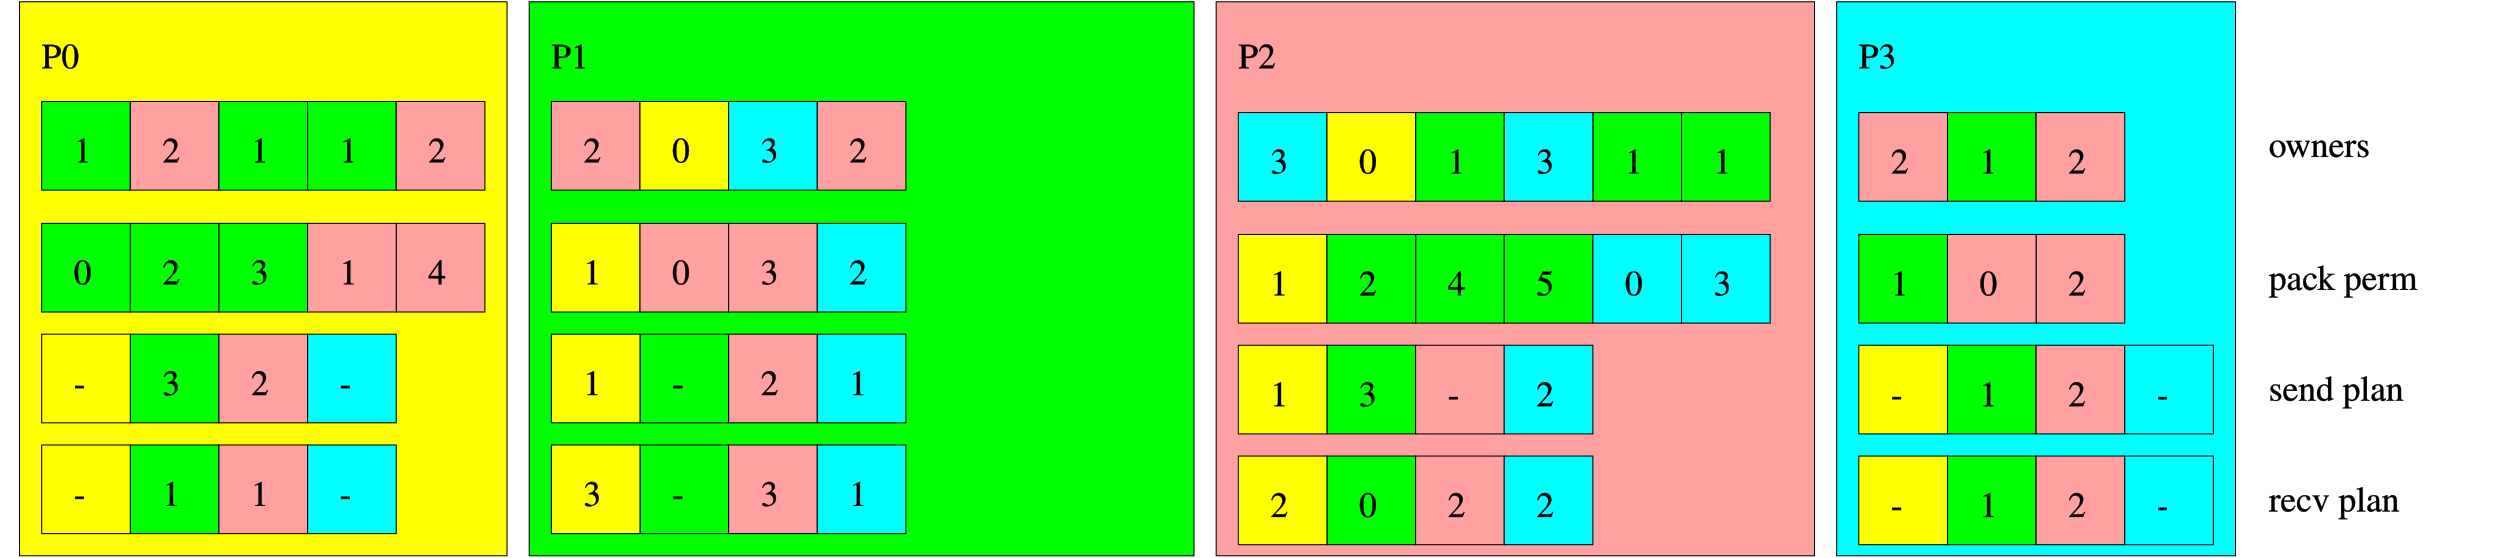
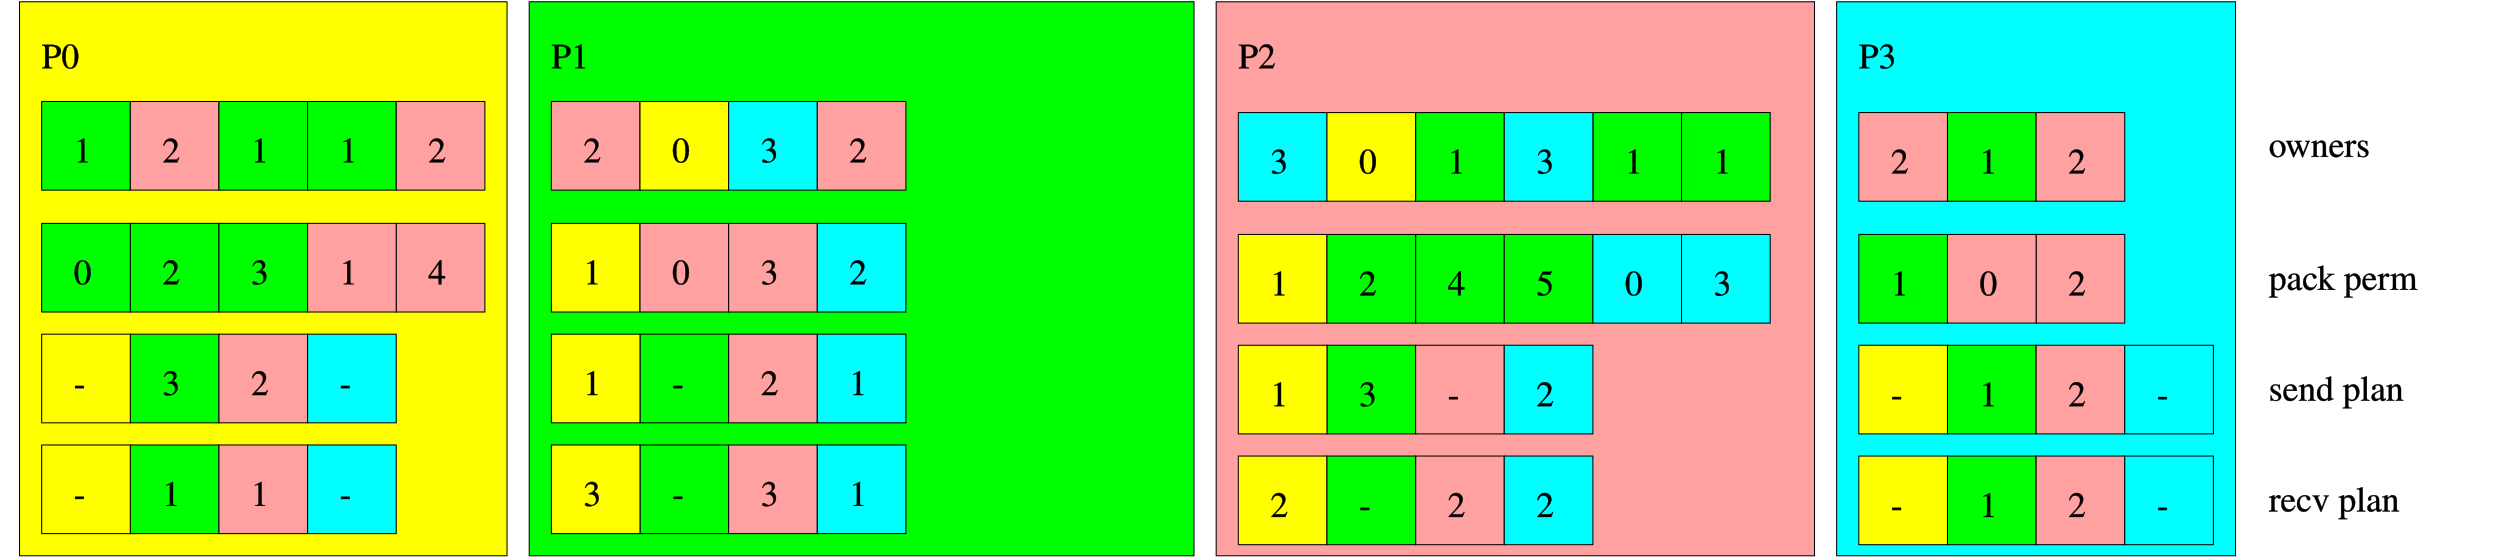
<svg xmlns="http://www.w3.org/2000/svg" width="13.9in" height="3.1in" viewBox="588 3588 16682 3774">
  <g style="stroke-width:.025in; stroke:black; fill:none">
    <rect x="600" y="3600" width="3300" height="3750" rx="0" style="stroke:#000000;stroke-width:7; stroke-linejoin:miter; stroke-linecap:butt; fill:#ffff00; " />
    <rect x="4050" y="3600" width="4500" height="3750" rx="0" style="stroke:#000000;stroke-width:7; stroke-linejoin:miter; stroke-linecap:butt; fill:#00ff00; " />
+     <rect x="12900" y="3600" width="2700" height="3750" rx="0" style="stroke:#000000;stroke-width:7; stroke-linejoin:miter; stroke-linecap:butt; fill:#00ffff; " />
    <rect x="8700" y="3600" width="4050" height="3750" rx="0" style="stroke:#000000;stroke-width:7; stroke-linejoin:miter; stroke-linecap:butt; fill:#ffa1a1; " />
-     <rect x="12900" y="3600" width="2700" height="3750" rx="0" style="stroke:#000000;stroke-width:7; stroke-linejoin:miter; stroke-linecap:butt; fill:#00ffff; " />
    <rect x="750" y="4275" width="600" height="600" rx="0" style="stroke:#000000;stroke-width:7; stroke-linejoin:miter; stroke-linecap:butt; fill:#00ff00; " />
    <text xml:space="preserve" x="967" y="4687" stroke="#000000" fill="#000000" font-family="Times" font-style="normal" font-weight="normal" font-size="240" text-anchor="start">1</text>
    <rect x="1350" y="4275" width="600" height="600" rx="0" style="stroke:#000000;stroke-width:7; stroke-linejoin:miter; stroke-linecap:butt; fill:#ffa1a1; " />
    <text xml:space="preserve" x="1567" y="4687" stroke="#000000" fill="#000000" font-family="Times" font-style="normal" font-weight="normal" font-size="240" text-anchor="start">2</text>
    <rect x="1950" y="4275" width="600" height="600" rx="0" style="stroke:#000000;stroke-width:7; stroke-linejoin:miter; stroke-linecap:butt; fill:#00ff00; " />
    <text xml:space="preserve" x="2167" y="4687" stroke="#000000" fill="#000000" font-family="Times" font-style="normal" font-weight="normal" font-size="240" text-anchor="start">1</text>
    <rect x="2550" y="4275" width="600" height="600" rx="0" style="stroke:#000000;stroke-width:7; stroke-linejoin:miter; stroke-linecap:butt; fill:#00ff00; " />
    <text xml:space="preserve" x="2767" y="4687" stroke="#000000" fill="#000000" font-family="Times" font-style="normal" font-weight="normal" font-size="240" text-anchor="start">1</text>
    <rect x="3150" y="4275" width="600" height="600" rx="0" style="stroke:#000000;stroke-width:7; stroke-linejoin:miter; stroke-linecap:butt; fill:#ffa1a1; " />
    <text xml:space="preserve" x="3367" y="4687" stroke="#000000" fill="#000000" font-family="Times" font-style="normal" font-weight="normal" font-size="240" text-anchor="start">2</text>
    <rect x="8850" y="4350" width="600" height="600" rx="0" style="stroke:#000000;stroke-width:7; stroke-linejoin:miter; stroke-linecap:butt; fill:#00ffff; " />
    <text xml:space="preserve" x="9067" y="4762" stroke="#000000" fill="#000000" font-family="Times" font-style="normal" font-weight="normal" font-size="240" text-anchor="start">3</text>
    <rect x="10050" y="4350" width="600" height="600" rx="0" style="stroke:#000000;stroke-width:7; stroke-linejoin:miter; stroke-linecap:butt; fill:#00ff00; " />
    <text xml:space="preserve" x="10267" y="4762" stroke="#000000" fill="#000000" font-family="Times" font-style="normal" font-weight="normal" font-size="240" text-anchor="start">1</text>
    <rect x="11250" y="4350" width="600" height="600" rx="0" style="stroke:#000000;stroke-width:7; stroke-linejoin:miter; stroke-linecap:butt; fill:#00ff00; " />
    <text xml:space="preserve" x="11467" y="4762" stroke="#000000" fill="#000000" font-family="Times" font-style="normal" font-weight="normal" font-size="240" text-anchor="start">1</text>
    <rect x="11850" y="4350" width="600" height="600" rx="0" style="stroke:#000000;stroke-width:7; stroke-linejoin:miter; stroke-linecap:butt; fill:#00ff00; " />
    <text xml:space="preserve" x="12067" y="4762" stroke="#000000" fill="#000000" font-family="Times" font-style="normal" font-weight="normal" font-size="240" text-anchor="start">1</text>
    <rect x="10650" y="4350" width="600" height="600" rx="0" style="stroke:#000000;stroke-width:7; stroke-linejoin:miter; stroke-linecap:butt; fill:#00ffff; " />
    <text xml:space="preserve" x="10867" y="4762" stroke="#000000" fill="#000000" font-family="Times" font-style="normal" font-weight="normal" font-size="240" text-anchor="start">3</text>
    <rect x="9450" y="4350" width="600" height="600" rx="0" style="stroke:#000000;stroke-width:7; stroke-linejoin:miter; stroke-linecap:butt; fill:#ffff00; " />
    <rect x="13650" y="4350" width="600" height="600" rx="0" style="stroke:#000000;stroke-width:7; stroke-linejoin:miter; stroke-linecap:butt; fill:#00ff00; " />
    <text xml:space="preserve" x="13867" y="4762" stroke="#000000" fill="#000000" font-family="Times" font-style="normal" font-weight="normal" font-size="240" text-anchor="start">1</text>
    <rect x="13050" y="4350" width="600" height="600" rx="0" style="stroke:#000000;stroke-width:7; stroke-linejoin:miter; stroke-linecap:butt; fill:#ffa1a1; " />
    <text xml:space="preserve" x="13267" y="4762" stroke="#000000" fill="#000000" font-family="Times" font-style="normal" font-weight="normal" font-size="240" text-anchor="start">2</text>
    <rect x="14250" y="4350" width="600" height="600" rx="0" style="stroke:#000000;stroke-width:7; stroke-linejoin:miter; stroke-linecap:butt; fill:#ffa1a1; " />
    <text xml:space="preserve" x="14467" y="4762" stroke="#000000" fill="#000000" font-family="Times" font-style="normal" font-weight="normal" font-size="240" text-anchor="start">2</text>
    <rect x="3150" y="5100" width="600" height="600" rx="0" style="stroke:#000000;stroke-width:7; stroke-linejoin:miter; stroke-linecap:butt; fill:#ffa1a1; " />
    <text xml:space="preserve" x="3367" y="5512" stroke="#000000" fill="#000000" font-family="Times" font-style="normal" font-weight="normal" font-size="240" text-anchor="start">4</text>
    <rect x="1350" y="5100" width="600" height="600" rx="0" style="stroke:#000000;stroke-width:7; stroke-linejoin:miter; stroke-linecap:butt; fill:#00ff00; " />
    <text xml:space="preserve" x="1567" y="5512" stroke="#000000" fill="#000000" font-family="Times" font-style="normal" font-weight="normal" font-size="240" text-anchor="start">2</text>
    <rect x="1950" y="5100" width="600" height="600" rx="0" style="stroke:#000000;stroke-width:7; stroke-linejoin:miter; stroke-linecap:butt; fill:#00ff00; " />
    <text xml:space="preserve" x="2167" y="5512" stroke="#000000" fill="#000000" font-family="Times" font-style="normal" font-weight="normal" font-size="240" text-anchor="start">3</text>
    <rect x="750" y="5100" width="600" height="600" rx="0" style="stroke:#000000;stroke-width:7; stroke-linejoin:miter; stroke-linecap:butt; fill:#00ff00; " />
    <text xml:space="preserve" x="967" y="5512" stroke="#000000" fill="#000000" font-family="Times" font-style="normal" font-weight="normal" font-size="240" text-anchor="start">0</text>
    <rect x="2550" y="5100" width="600" height="600" rx="0" style="stroke:#000000;stroke-width:7; stroke-linejoin:miter; stroke-linecap:butt; fill:#ffa1a1; " />
    <text xml:space="preserve" x="2767" y="5512" stroke="#000000" fill="#000000" font-family="Times" font-style="normal" font-weight="normal" font-size="240" text-anchor="start">1</text>
    <rect x="4200" y="4275" width="600" height="600" rx="0" style="stroke:#000000;stroke-width:7; stroke-linejoin:miter; stroke-linecap:butt; fill:#ffa1a1; " />
    <text xml:space="preserve" x="4417" y="4687" stroke="#000000" fill="#000000" font-family="Times" font-style="normal" font-weight="normal" font-size="240" text-anchor="start">2</text>
    <rect x="4800" y="4275" width="600" height="600" rx="0" style="stroke:#000000;stroke-width:7; stroke-linejoin:miter; stroke-linecap:butt; fill:#ffff00; " />
    <rect x="5400" y="4275" width="600" height="600" rx="0" style="stroke:#000000;stroke-width:7; stroke-linejoin:miter; stroke-linecap:butt; fill:#00ffff; " />
    <text xml:space="preserve" x="5617" y="4687" stroke="#000000" fill="#000000" font-family="Times" font-style="normal" font-weight="normal" font-size="240" text-anchor="start">3</text>
    <rect x="6000" y="4275" width="600" height="600" rx="0" style="stroke:#000000;stroke-width:7; stroke-linejoin:miter; stroke-linecap:butt; fill:#ffa1a1; " />
    <text xml:space="preserve" x="6217" y="4687" stroke="#000000" fill="#000000" font-family="Times" font-style="normal" font-weight="normal" font-size="240" text-anchor="start">2</text>
    <rect x="4200" y="5100" width="600" height="600" rx="0" style="stroke:#000000;stroke-width:7; stroke-linejoin:miter; stroke-linecap:butt; fill:#ffff00; " />
    <rect x="4800" y="5100" width="600" height="600" rx="0" style="stroke:#000000;stroke-width:7; stroke-linejoin:miter; stroke-linecap:butt; fill:#ffa1a1; " />
    <text xml:space="preserve" x="5017" y="5512" stroke="#000000" fill="#000000" font-family="Times" font-style="normal" font-weight="normal" font-size="240" text-anchor="start">0</text>
    <rect x="5400" y="5100" width="600" height="600" rx="0" style="stroke:#000000;stroke-width:7; stroke-linejoin:miter; stroke-linecap:butt; fill:#ffa1a1; " />
    <text xml:space="preserve" x="5617" y="5512" stroke="#000000" fill="#000000" font-family="Times" font-style="normal" font-weight="normal" font-size="240" text-anchor="start">3</text>
    <rect x="6000" y="5100" width="600" height="600" rx="0" style="stroke:#000000;stroke-width:7; stroke-linejoin:miter; stroke-linecap:butt; fill:#00ffff; " />
    <text xml:space="preserve" x="6217" y="5512" stroke="#000000" fill="#000000" font-family="Times" font-style="normal" font-weight="normal" font-size="240" text-anchor="start">2</text>
    <rect x="8850" y="5175" width="600" height="600" rx="0" style="stroke:#000000;stroke-width:7; stroke-linejoin:miter; stroke-linecap:butt; fill:#ffff00; " />
    <rect x="10050" y="5175" width="600" height="600" rx="0" style="stroke:#000000;stroke-width:7; stroke-linejoin:miter; stroke-linecap:butt; fill:#00ff00; " />
    <text xml:space="preserve" x="10267" y="5587" stroke="#000000" fill="#000000" font-family="Times" font-style="normal" font-weight="normal" font-size="240" text-anchor="start">4</text>
    <rect x="10650" y="5175" width="600" height="600" rx="0" style="stroke:#000000;stroke-width:7; stroke-linejoin:miter; stroke-linecap:butt; fill:#00ff00; " />
    <text xml:space="preserve" x="10867" y="5587" stroke="#000000" fill="#000000" font-family="Times" font-style="normal" font-weight="normal" font-size="240" text-anchor="start">5</text>
    <rect x="11250" y="5175" width="600" height="600" rx="0" style="stroke:#000000;stroke-width:7; stroke-linejoin:miter; stroke-linecap:butt; fill:#00ffff; " />
    <text xml:space="preserve" x="11467" y="5587" stroke="#000000" fill="#000000" font-family="Times" font-style="normal" font-weight="normal" font-size="240" text-anchor="start">0</text>
    <rect x="11850" y="5175" width="600" height="600" rx="0" style="stroke:#000000;stroke-width:7; stroke-linejoin:miter; stroke-linecap:butt; fill:#00ffff; " />
    <text xml:space="preserve" x="12067" y="5587" stroke="#000000" fill="#000000" font-family="Times" font-style="normal" font-weight="normal" font-size="240" text-anchor="start">3</text>
    <rect x="9450" y="5175" width="600" height="600" rx="0" style="stroke:#000000;stroke-width:7; stroke-linejoin:miter; stroke-linecap:butt; fill:#00ff00; " />
    <text xml:space="preserve" x="9667" y="5587" stroke="#000000" fill="#000000" font-family="Times" font-style="normal" font-weight="normal" font-size="240" text-anchor="start">2</text>
    <rect x="14250" y="5175" width="600" height="600" rx="0" style="stroke:#000000;stroke-width:7; stroke-linejoin:miter; stroke-linecap:butt; fill:#ffa1a1; " />
    <text xml:space="preserve" x="14467" y="5587" stroke="#000000" fill="#000000" font-family="Times" font-style="normal" font-weight="normal" font-size="240" text-anchor="start">2</text>
    <rect x="13650" y="5175" width="600" height="600" rx="0" style="stroke:#000000;stroke-width:7; stroke-linejoin:miter; stroke-linecap:butt; fill:#ffa1a1; " />
    <text xml:space="preserve" x="13867" y="5587" stroke="#000000" fill="#000000" font-family="Times" font-style="normal" font-weight="normal" font-size="240" text-anchor="start">0</text>
    <rect x="13050" y="5175" width="600" height="600" rx="0" style="stroke:#000000;stroke-width:7; stroke-linejoin:miter; stroke-linecap:butt; fill:#00ff00; " />
    <text xml:space="preserve" x="13267" y="5587" stroke="#000000" fill="#000000" font-family="Times" font-style="normal" font-weight="normal" font-size="240" text-anchor="start">1</text>
    <rect x="1350" y="5850" width="600" height="600" rx="0" style="stroke:#000000;stroke-width:7; stroke-linejoin:miter; stroke-linecap:butt; fill:#00ff00; " />
    <text xml:space="preserve" x="1567" y="6262" stroke="#000000" fill="#000000" font-family="Times" font-style="normal" font-weight="normal" font-size="240" text-anchor="start">3</text>
    <rect x="1950" y="5850" width="600" height="600" rx="0" style="stroke:#000000;stroke-width:7; stroke-linejoin:miter; stroke-linecap:butt; fill:#ffa1a1; " />
    <text xml:space="preserve" x="2167" y="6262" stroke="#000000" fill="#000000" font-family="Times" font-style="normal" font-weight="normal" font-size="240" text-anchor="start">2</text>
    <rect x="750" y="5850" width="600" height="600" rx="0" style="stroke:#000000;stroke-width:7; stroke-linejoin:miter; stroke-linecap:butt; fill:#ffff00; " />
    <rect x="2550" y="5850" width="600" height="600" rx="0" style="stroke:#000000;stroke-width:7; stroke-linejoin:miter; stroke-linecap:butt; fill:#00ffff; " />
    <text xml:space="preserve" x="2767" y="6262" stroke="#000000" fill="#000000" font-family="Times" font-style="normal" font-weight="normal" font-size="240" text-anchor="start">-</text>
    <rect x="1350" y="6600" width="600" height="600" rx="0" style="stroke:#000000;stroke-width:7; stroke-linejoin:miter; stroke-linecap:butt; fill:#00ff00; " />
    <text xml:space="preserve" x="1567" y="7012" stroke="#000000" fill="#000000" font-family="Times" font-style="normal" font-weight="normal" font-size="240" text-anchor="start">1</text>
    <rect x="1950" y="6600" width="600" height="600" rx="0" style="stroke:#000000;stroke-width:7; stroke-linejoin:miter; stroke-linecap:butt; fill:#ffa1a1; " />
    <text xml:space="preserve" x="2167" y="7012" stroke="#000000" fill="#000000" font-family="Times" font-style="normal" font-weight="normal" font-size="240" text-anchor="start">1</text>
    <rect x="750" y="6600" width="600" height="600" rx="0" style="stroke:#000000;stroke-width:7; stroke-linejoin:miter; stroke-linecap:butt; fill:#ffff00; " />
    <rect x="2550" y="6600" width="600" height="600" rx="0" style="stroke:#000000;stroke-width:7; stroke-linejoin:miter; stroke-linecap:butt; fill:#00ffff; " />
    <text xml:space="preserve" x="2767" y="7012" stroke="#000000" fill="#000000" font-family="Times" font-style="normal" font-weight="normal" font-size="240" text-anchor="start">-</text>
    <rect x="4800" y="5850" width="600" height="600" rx="0" style="stroke:#000000;stroke-width:7; stroke-linejoin:miter; stroke-linecap:butt; fill:#00ff00; " />
    <text xml:space="preserve" x="5017" y="6262" stroke="#000000" fill="#000000" font-family="Times" font-style="normal" font-weight="normal" font-size="240" text-anchor="start">-</text>
    <rect x="5400" y="5850" width="600" height="600" rx="0" style="stroke:#000000;stroke-width:7; stroke-linejoin:miter; stroke-linecap:butt; fill:#ffa1a1; " />
    <text xml:space="preserve" x="5617" y="6262" stroke="#000000" fill="#000000" font-family="Times" font-style="normal" font-weight="normal" font-size="240" text-anchor="start">2</text>
    <rect x="4200" y="5850" width="600" height="600" rx="0" style="stroke:#000000;stroke-width:7; stroke-linejoin:miter; stroke-linecap:butt; fill:#ffff00; " />
    <rect x="6000" y="5850" width="600" height="600" rx="0" style="stroke:#000000;stroke-width:7; stroke-linejoin:miter; stroke-linecap:butt; fill:#00ffff; " />
    <text xml:space="preserve" x="6217" y="6262" stroke="#000000" fill="#000000" font-family="Times" font-style="normal" font-weight="normal" font-size="240" text-anchor="start">1</text>
    <rect x="4800" y="6600" width="600" height="600" rx="0" style="stroke:#000000;stroke-width:7; stroke-linejoin:miter; stroke-linecap:butt; fill:#00ff00; " />
    <text xml:space="preserve" x="5017" y="7012" stroke="#000000" fill="#000000" font-family="Times" font-style="normal" font-weight="normal" font-size="240" text-anchor="start">-</text>
    <rect x="5400" y="6600" width="600" height="600" rx="0" style="stroke:#000000;stroke-width:7; stroke-linejoin:miter; stroke-linecap:butt; fill:#ffa1a1; " />
    <text xml:space="preserve" x="5617" y="7012" stroke="#000000" fill="#000000" font-family="Times" font-style="normal" font-weight="normal" font-size="240" text-anchor="start">3</text>
    <rect x="6000" y="6600" width="600" height="600" rx="0" style="stroke:#000000;stroke-width:7; stroke-linejoin:miter; stroke-linecap:butt; fill:#00ffff; " />
    <text xml:space="preserve" x="6217" y="7012" stroke="#000000" fill="#000000" font-family="Times" font-style="normal" font-weight="normal" font-size="240" text-anchor="start">1</text>
    <rect x="4200" y="6600" width="600" height="600" rx="0" style="stroke:#000000;stroke-width:7; stroke-linejoin:miter; stroke-linecap:butt; fill:#ffff00; " />
    <rect x="9450" y="5925" width="600" height="600" rx="0" style="stroke:#000000;stroke-width:7; stroke-linejoin:miter; stroke-linecap:butt; fill:#00ff00; " />
    <text xml:space="preserve" x="9667" y="6337" stroke="#000000" fill="#000000" font-family="Times" font-style="normal" font-weight="normal" font-size="240" text-anchor="start">3</text>
    <rect x="10050" y="5925" width="600" height="600" rx="0" style="stroke:#000000;stroke-width:7; stroke-linejoin:miter; stroke-linecap:butt; fill:#ffa1a1; " />
    <text xml:space="preserve" x="10267" y="6337" stroke="#000000" fill="#000000" font-family="Times" font-style="normal" font-weight="normal" font-size="240" text-anchor="start">-</text>
    <rect x="8850" y="5925" width="600" height="600" rx="0" style="stroke:#000000;stroke-width:7; stroke-linejoin:miter; stroke-linecap:butt; fill:#ffff00; " />
    <rect x="10650" y="5925" width="600" height="600" rx="0" style="stroke:#000000;stroke-width:7; stroke-linejoin:miter; stroke-linecap:butt; fill:#00ffff; " />
    <text xml:space="preserve" x="10867" y="6337" stroke="#000000" fill="#000000" font-family="Times" font-style="normal" font-weight="normal" font-size="240" text-anchor="start">2</text>
-     <rect x="9450" y="6675" width="600" height="600" rx="0" style="stroke:#000000;stroke-width:7; stroke-linejoin:miter; stroke-linecap:butt; fill:#00ff00; " />
-     <text xml:space="preserve" x="9667" y="7087" stroke="#000000" fill="#000000" font-family="Times" font-style="normal" font-weight="normal" font-size="240" text-anchor="start">0</text>
-     <rect x="10050" y="6675" width="600" height="600" rx="0" style="stroke:#000000;stroke-width:7; stroke-linejoin:miter; stroke-linecap:butt; fill:#ffa1a1; " />
-     <text xml:space="preserve" x="10267" y="7087" stroke="#000000" fill="#000000" font-family="Times" font-style="normal" font-weight="normal" font-size="240" text-anchor="start">2</text>
-     <rect x="8850" y="6675" width="600" height="600" rx="0" style="stroke:#000000;stroke-width:7; stroke-linejoin:miter; stroke-linecap:butt; fill:#ffff00; " />
-     <rect x="10650" y="6675" width="600" height="600" rx="0" style="stroke:#000000;stroke-width:7; stroke-linejoin:miter; stroke-linecap:butt; fill:#00ffff; " />
-     <text xml:space="preserve" x="10867" y="7087" stroke="#000000" fill="#000000" font-family="Times" font-style="normal" font-weight="normal" font-size="240" text-anchor="start">2</text>
    <rect x="13650" y="5925" width="600" height="600" rx="0" style="stroke:#000000;stroke-width:7; stroke-linejoin:miter; stroke-linecap:butt; fill:#00ff00; " />
    <text xml:space="preserve" x="13867" y="6337" stroke="#000000" fill="#000000" font-family="Times" font-style="normal" font-weight="normal" font-size="240" text-anchor="start">1</text>
    <rect x="14250" y="5925" width="600" height="600" rx="0" style="stroke:#000000;stroke-width:7; stroke-linejoin:miter; stroke-linecap:butt; fill:#ffa1a1; " />
    <text xml:space="preserve" x="14467" y="6337" stroke="#000000" fill="#000000" font-family="Times" font-style="normal" font-weight="normal" font-size="240" text-anchor="start">2</text>
    <rect x="13050" y="5925" width="600" height="600" rx="0" style="stroke:#000000;stroke-width:7; stroke-linejoin:miter; stroke-linecap:butt; fill:#ffff00; " />
    <rect x="14850" y="5925" width="600" height="600" rx="0" style="stroke:#000000;stroke-width:7; stroke-linejoin:miter; stroke-linecap:butt; fill:#00ffff; " />
    <text xml:space="preserve" x="15067" y="6337" stroke="#000000" fill="#000000" font-family="Times" font-style="normal" font-weight="normal" font-size="240" text-anchor="start">-</text>
    <rect x="13650" y="6675" width="600" height="600" rx="0" style="stroke:#000000;stroke-width:7; stroke-linejoin:miter; stroke-linecap:butt; fill:#00ff00; " />
    <text xml:space="preserve" x="13867" y="7087" stroke="#000000" fill="#000000" font-family="Times" font-style="normal" font-weight="normal" font-size="240" text-anchor="start">1</text>
    <rect x="14250" y="6675" width="600" height="600" rx="0" style="stroke:#000000;stroke-width:7; stroke-linejoin:miter; stroke-linecap:butt; fill:#ffa1a1; " />
    <text xml:space="preserve" x="14467" y="7087" stroke="#000000" fill="#000000" font-family="Times" font-style="normal" font-weight="normal" font-size="240" text-anchor="start">2</text>
    <rect x="13050" y="6675" width="600" height="600" rx="0" style="stroke:#000000;stroke-width:7; stroke-linejoin:miter; stroke-linecap:butt; fill:#ffff00; " />
    <rect x="14850" y="6675" width="600" height="600" rx="0" style="stroke:#000000;stroke-width:7; stroke-linejoin:miter; stroke-linecap:butt; fill:#00ffff; " />
    <text xml:space="preserve" x="15067" y="7087" stroke="#000000" fill="#000000" font-family="Times" font-style="normal" font-weight="normal" font-size="240" text-anchor="start">-</text>
+     <rect x="10050" y="6675" width="600" height="600" rx="0" style="stroke:#000000;stroke-width:7; stroke-linejoin:miter; stroke-linecap:butt; fill:#ffa1a1; " />
+     <text xml:space="preserve" x="10267" y="7087" stroke="#000000" fill="#000000" font-family="Times" font-style="normal" font-weight="normal" font-size="240" text-anchor="start">2</text>
+     <rect x="8850" y="6675" width="600" height="600" rx="0" style="stroke:#000000;stroke-width:7; stroke-linejoin:miter; stroke-linecap:butt; fill:#ffff00; " />
+     <rect x="10650" y="6675" width="600" height="600" rx="0" style="stroke:#000000;stroke-width:7; stroke-linejoin:miter; stroke-linecap:butt; fill:#00ffff; " />
+     <text xml:space="preserve" x="10867" y="7087" stroke="#000000" fill="#000000" font-family="Times" font-style="normal" font-weight="normal" font-size="240" text-anchor="start">2</text>
+     <rect x="9450" y="6675" width="600" height="600" rx="0" style="stroke:#000000;stroke-width:7; stroke-linejoin:miter; stroke-linecap:butt; fill:#00ff00; " />
    <text xml:space="preserve" x="750" y="4050" stroke="#000000" fill="#000000" font-family="Times" font-style="normal" font-weight="normal" font-size="240" text-anchor="start">P0</text>
    <text xml:space="preserve" x="4200" y="4050" stroke="#000000" fill="#000000" font-family="Times" font-style="normal" font-weight="normal" font-size="240" text-anchor="start">P1</text>
    <text xml:space="preserve" x="15825" y="4650" stroke="#000000" fill="#000000" font-family="Times" font-style="normal" font-weight="normal" font-size="240" text-anchor="start">owners</text>
    <text xml:space="preserve" x="15825" y="5550" stroke="#000000" fill="#000000" font-family="Times" font-style="normal" font-weight="normal" font-size="240" text-anchor="start">pack perm</text>
    <text xml:space="preserve" x="15825" y="6300" stroke="#000000" fill="#000000" font-family="Times" font-style="normal" font-weight="normal" font-size="240" text-anchor="start">send plan</text>
    <text xml:space="preserve" x="15825" y="7050" stroke="#000000" fill="#000000" font-family="Times" font-style="normal" font-weight="normal" font-size="240" text-anchor="start">recv plan</text>
+     <text xml:space="preserve" x="9667" y="7087" stroke="#000000" fill="#000000" font-family="Times" font-style="normal" font-weight="normal" font-size="240" text-anchor="start">-</text>
    <text xml:space="preserve" x="9667" y="4762" stroke="#000000" fill="#000000" font-family="Times" font-style="normal" font-weight="normal" font-size="240" text-anchor="start">0</text>
    <text xml:space="preserve" x="5017" y="4687" stroke="#000000" fill="#000000" font-family="Times" font-style="normal" font-weight="normal" font-size="240" text-anchor="start">0</text>
    <text xml:space="preserve" x="4417" y="5512" stroke="#000000" fill="#000000" font-family="Times" font-style="normal" font-weight="normal" font-size="240" text-anchor="start">1</text>
    <text xml:space="preserve" x="9067" y="5587" stroke="#000000" fill="#000000" font-family="Times" font-style="normal" font-weight="normal" font-size="240" text-anchor="start">1</text>
    <text xml:space="preserve" x="967" y="6262" stroke="#000000" fill="#000000" font-family="Times" font-style="normal" font-weight="normal" font-size="240" text-anchor="start">-</text>
    <text xml:space="preserve" x="967" y="7012" stroke="#000000" fill="#000000" font-family="Times" font-style="normal" font-weight="normal" font-size="240" text-anchor="start">-</text>
    <text xml:space="preserve" x="4417" y="6262" stroke="#000000" fill="#000000" font-family="Times" font-style="normal" font-weight="normal" font-size="240" text-anchor="start">1</text>
    <text xml:space="preserve" x="4417" y="7012" stroke="#000000" fill="#000000" font-family="Times" font-style="normal" font-weight="normal" font-size="240" text-anchor="start">3</text>
    <text xml:space="preserve" x="9067" y="6337" stroke="#000000" fill="#000000" font-family="Times" font-style="normal" font-weight="normal" font-size="240" text-anchor="start">1</text>
-     <text xml:space="preserve" x="9067" y="7087" stroke="#000000" fill="#000000" font-family="Times" font-style="normal" font-weight="normal" font-size="240" text-anchor="start">2</text>
    <text xml:space="preserve" x="13267" y="6337" stroke="#000000" fill="#000000" font-family="Times" font-style="normal" font-weight="normal" font-size="240" text-anchor="start">-</text>
    <text xml:space="preserve" x="13267" y="7087" stroke="#000000" fill="#000000" font-family="Times" font-style="normal" font-weight="normal" font-size="240" text-anchor="start">-</text>
+     <text xml:space="preserve" x="9067" y="7087" stroke="#000000" fill="#000000" font-family="Times" font-style="normal" font-weight="normal" font-size="240" text-anchor="start">2</text>
    <text xml:space="preserve" x="13050" y="4050" stroke="#000000" fill="#000000" font-family="Times" font-style="normal" font-weight="normal" font-size="240" text-anchor="start">P3</text>
    <text xml:space="preserve" x="8850" y="4050" stroke="#000000" fill="#000000" font-family="Times" font-style="normal" font-weight="normal" font-size="240" text-anchor="start">P2</text>
  </g>
</svg>
